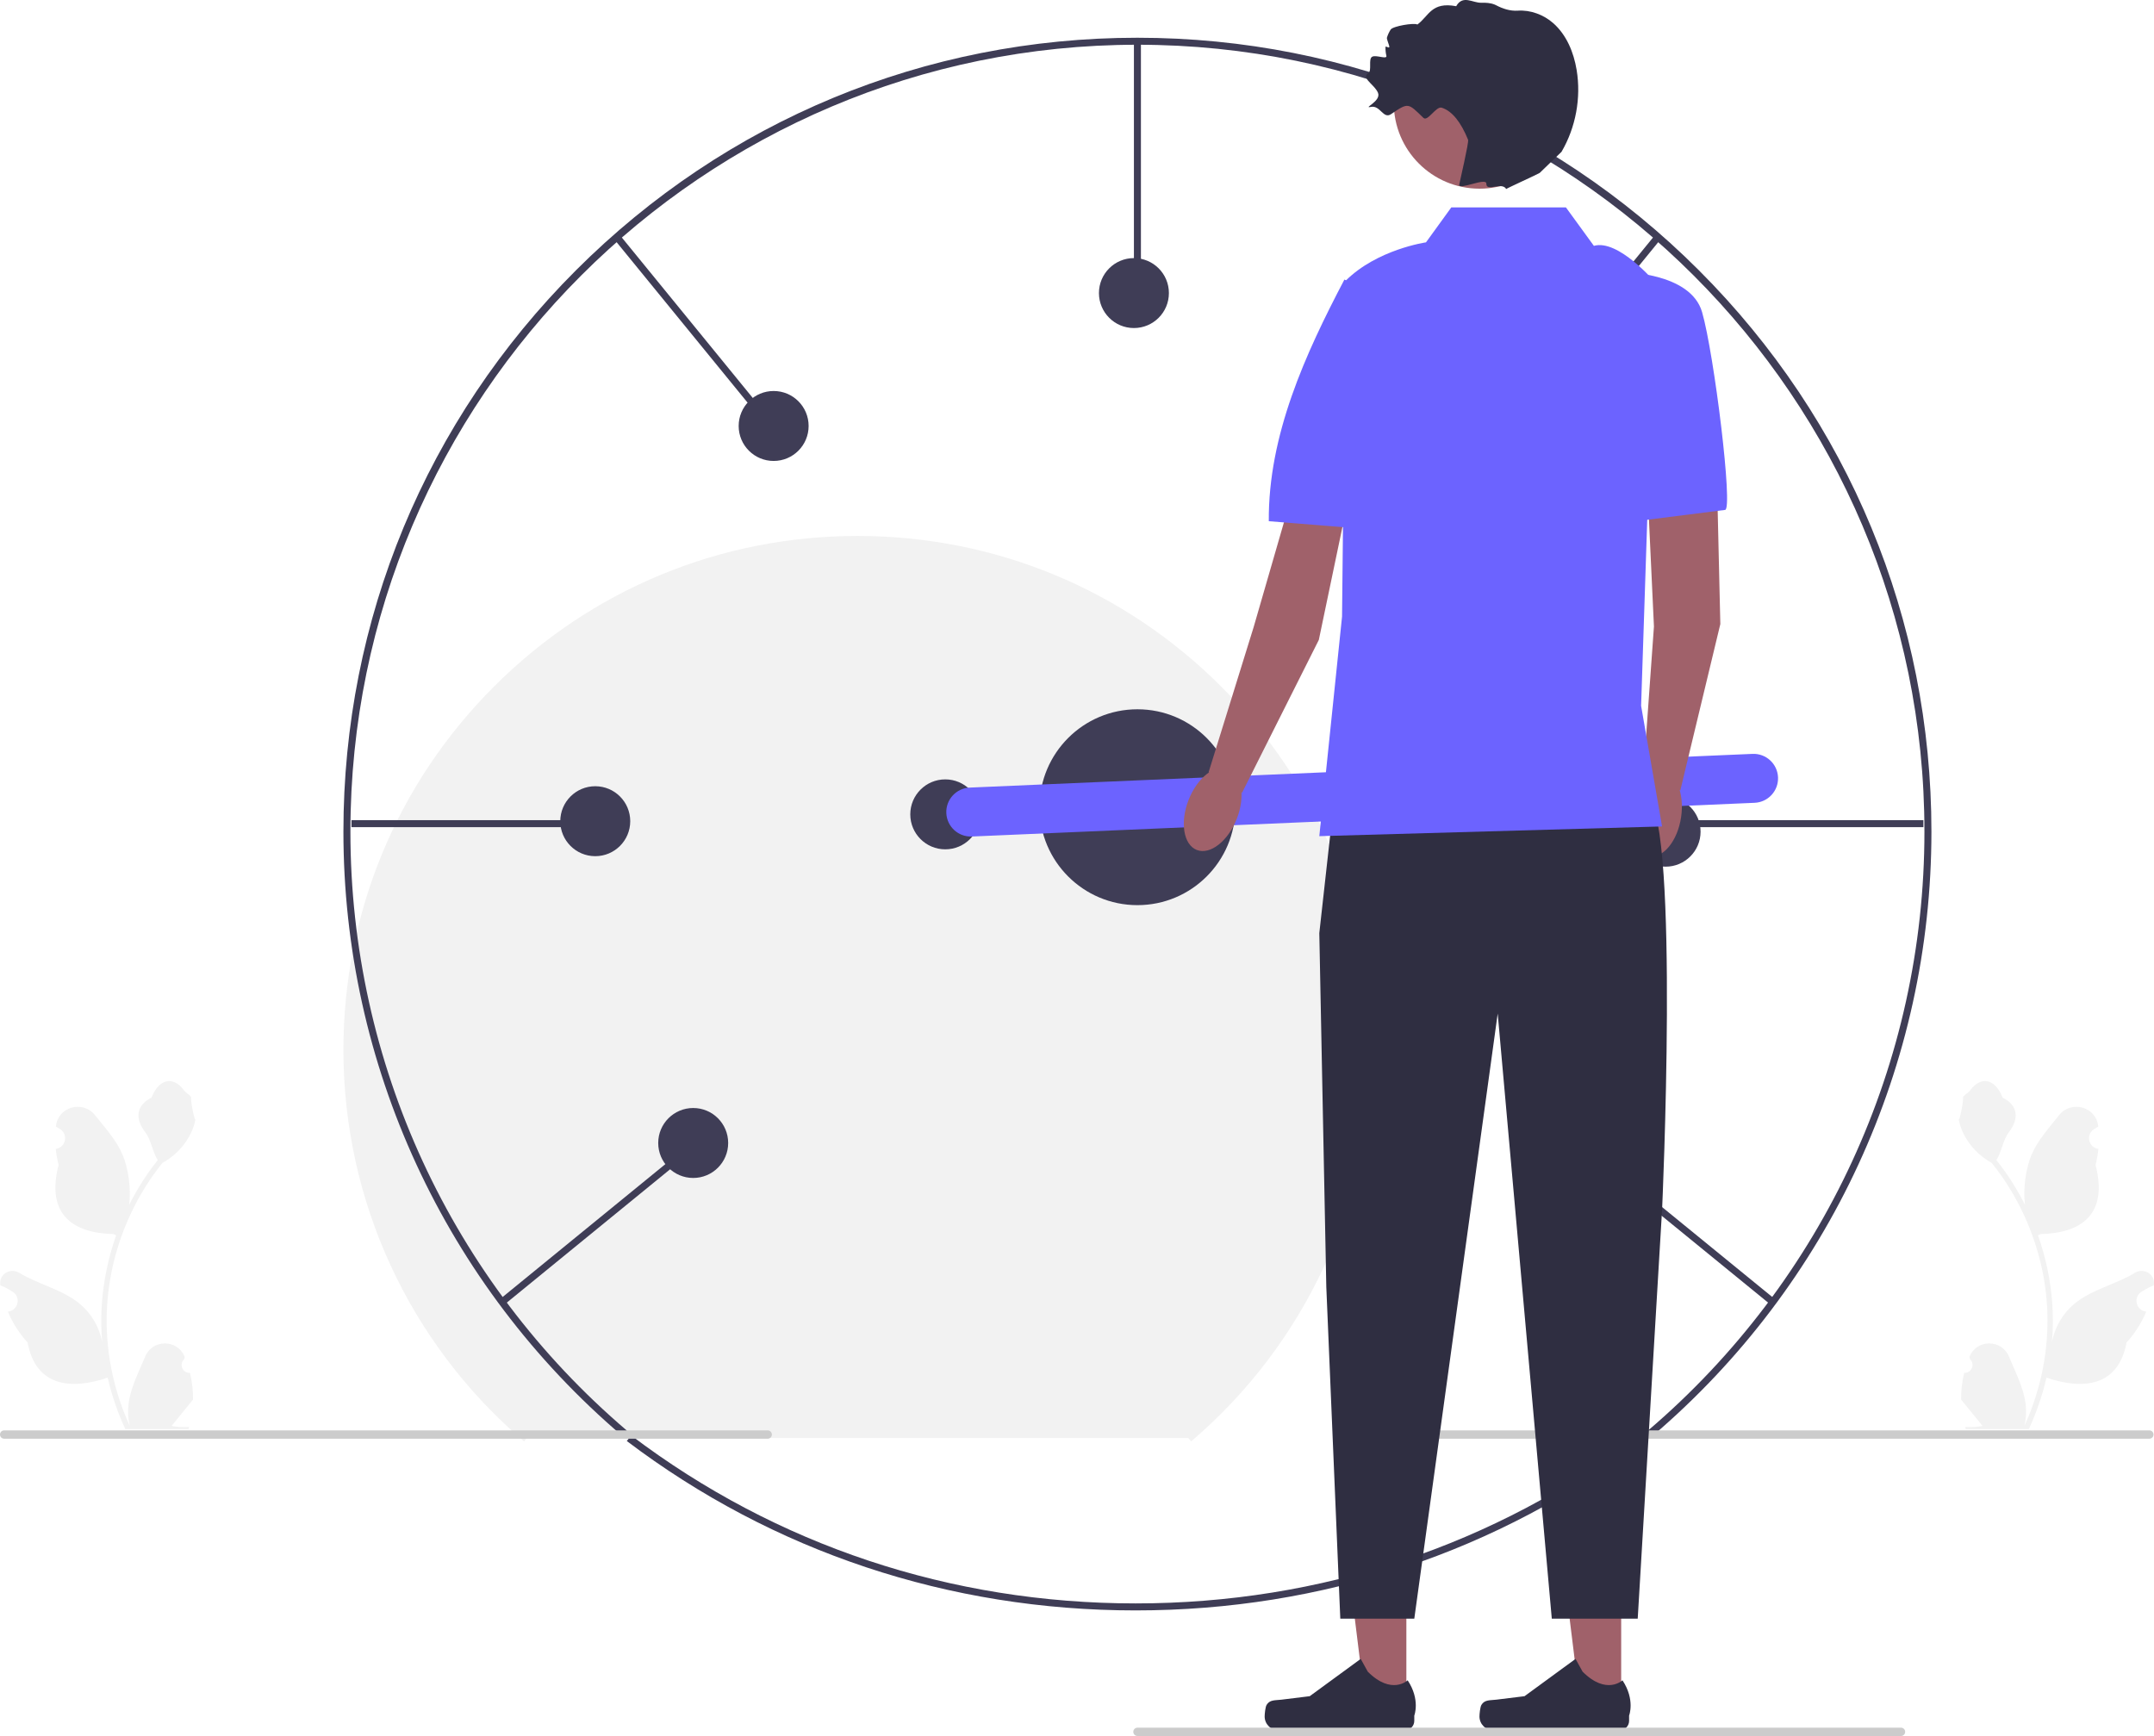
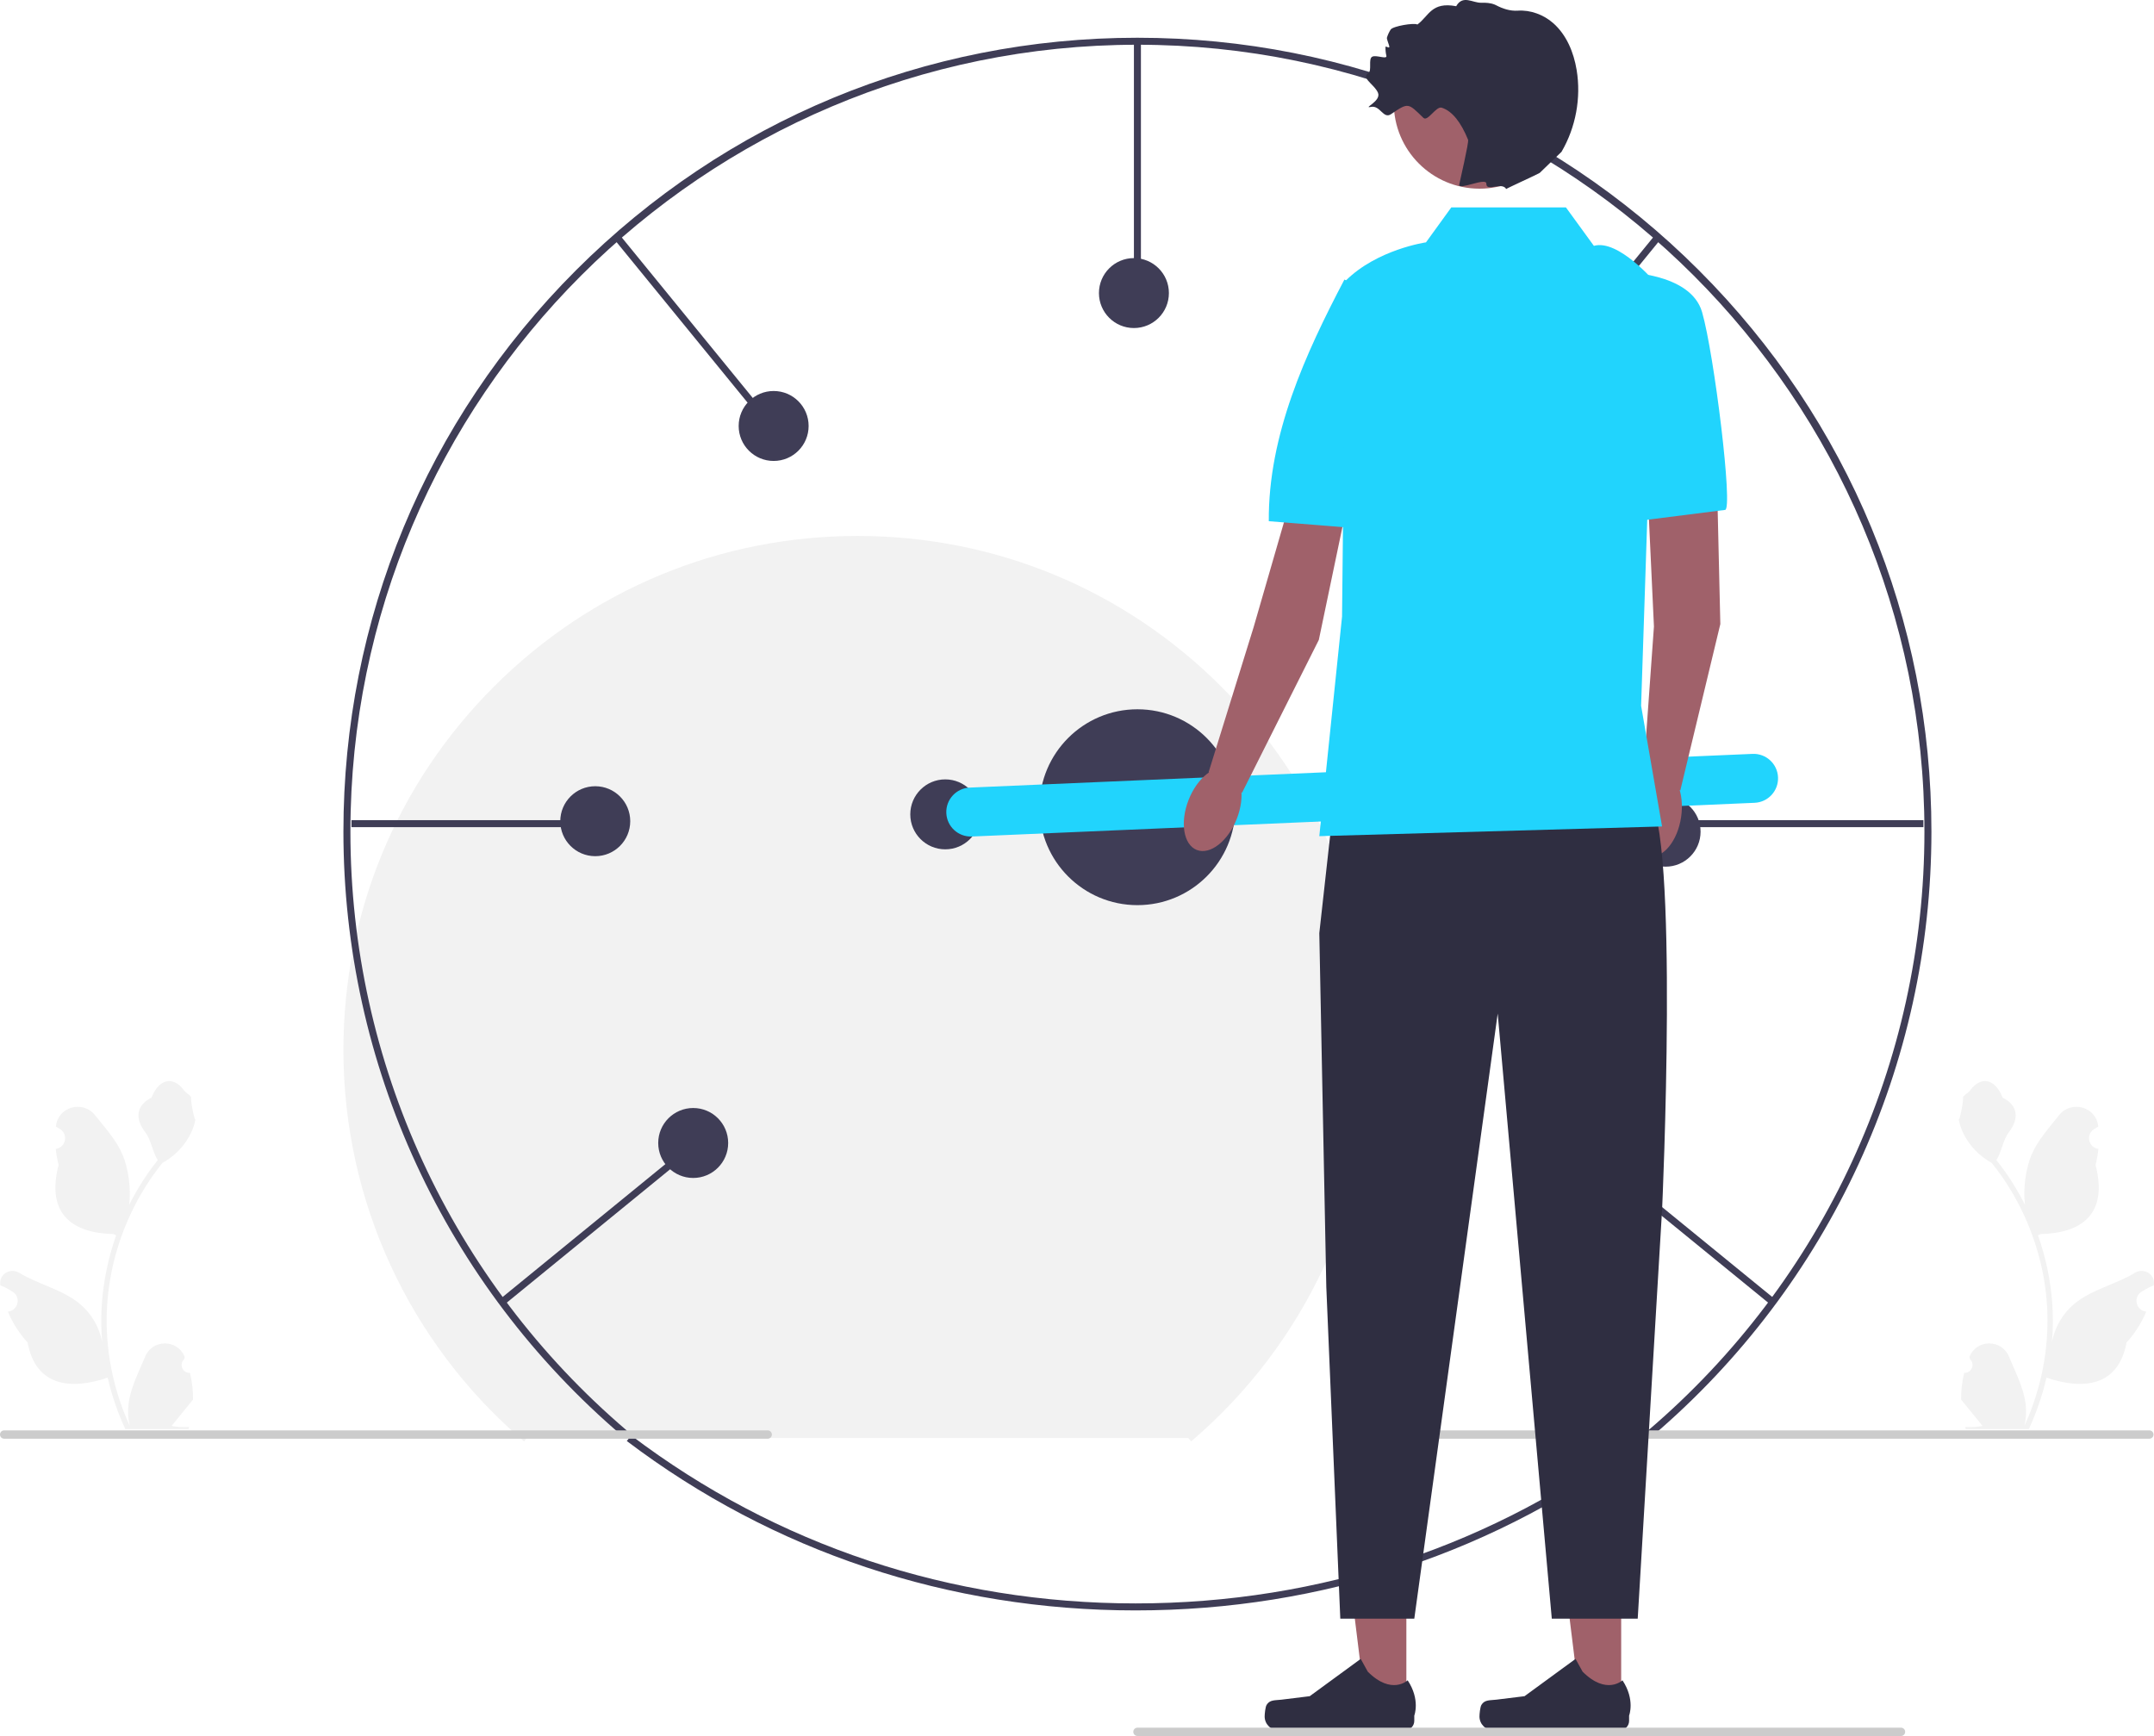
<svg xmlns="http://www.w3.org/2000/svg" width="615.81" height="496.342" viewBox="0 0 615.81 496.342">
  <path d="M324.648,460.435c-53.301,0-103.599-16.748-145.455-48.435l1.277-1.574c41.488,31.407,91.344,48.009,144.178,48.009,52.875,0,102.762-16.625,144.268-48.077l1.278,1.574c-41.874,31.73-92.203,48.503-145.545,48.503Z" fill="#3f3d56" />
  <g>
    <path d="M561.551,392.516c2.066,.129,3.208-2.437,1.645-3.933l-.155-.618c.02-.05,.041-.099,.062-.148,2.089-4.982,9.17-4.947,11.241,.042,1.839,4.428,4.179,8.864,4.756,13.546,.258,2.067,.142,4.172-.316,6.2,4.308-9.411,6.575-19.687,6.575-30.021,0-2.597-.142-5.193-.433-7.783-.239-2.119-.568-4.224-.995-6.31-2.306-11.277-7.299-22.018-14.5-30.99-3.462-1.892-6.349-4.851-8.093-8.397-.626-1.279-1.117-2.655-1.35-4.056,.394,.052,1.486-5.949,1.188-6.317,.549-.833,1.532-1.247,2.131-2.06,2.982-4.043,7.091-3.337,9.236,2.157,4.582,2.313,4.627,6.148,1.815,9.837-1.789,2.347-2.035,5.522-3.604,8.035,.162,.207,.329,.407,.491,.614,2.961,3.798,5.522,7.88,7.681,12.169-.61-4.766,.291-10.508,1.826-14.21,1.748-4.217,5.025-7.769,7.91-11.415,3.466-4.379,10.573-2.468,11.184,3.083,.006,.054,.012,.107,.017,.161-.429,.242-.848,.499-1.259,.77-2.339,1.547-1.531,5.174,1.241,5.602l.063,.01c-.155,1.544-.42,3.074-.807,4.579,3.702,14.316-4.29,19.53-15.701,19.764-.252,.129-.497,.258-.749,.381,1.156,3.255,2.08,6.594,2.764,9.979,.614,2.99,1.04,6.013,1.279,9.049,.297,3.83,.271,7.68-.052,11.503l.019-.136c.82-4.211,3.107-8.145,6.427-10.87,4.946-4.063,11.933-5.559,17.268-8.824,2.568-1.572,5.859,.459,5.411,3.437l-.022,.143c-.794,.323-1.569,.698-2.319,1.117-.429,.242-.848,.499-1.259,.77-2.339,1.547-1.531,5.174,1.241,5.602l.063,.01c.045,.006,.084,.013,.129,.019-1.363,3.236-3.262,6.239-5.639,8.829-2.315,12.497-12.256,13.683-22.89,10.044h-.006c-1.163,5.064-2.861,10.011-5.044,14.726h-18.02c-.065-.2-.123-.407-.181-.607,1.666,.103,3.346,.006,4.986-.297-1.337-1.641-2.674-3.294-4.011-4.935-.032-.032-.058-.065-.084-.097-.678-.84-1.363-1.673-2.041-2.512l-0-.001c-.042-2.578,.267-5.147,.879-7.64l.001-0Z" fill="#f2f2f2" />
    <path d="M54.3,392.516c-2.066,.129-3.208-2.437-1.645-3.933l.155-.618c-.02-.05-.041-.099-.062-.148-2.089-4.982-9.17-4.947-11.241,.042-1.839,4.428-4.179,8.864-4.756,13.546-.258,2.067-.142,4.172,.316,6.2-4.308-9.411-6.575-19.687-6.575-30.021,0-2.597,.142-5.193,.433-7.783,.239-2.119,.568-4.224,.995-6.31,2.306-11.277,7.299-22.018,14.5-30.99,3.462-1.892,6.349-4.851,8.093-8.397,.626-1.279,1.117-2.655,1.35-4.056-.394,.052-1.486-5.949-1.188-6.317-.549-.833-1.532-1.247-2.131-2.06-2.982-4.043-7.091-3.337-9.236,2.157-4.582,2.313-4.627,6.148-1.815,9.837,1.789,2.347,2.035,5.522,3.604,8.035-.162,.207-.329,.407-.491,.614-2.961,3.798-5.522,7.88-7.681,12.169,.61-4.766-.291-10.508-1.826-14.21-1.748-4.217-5.025-7.769-7.91-11.415-3.466-4.379-10.573-2.468-11.184,3.083-.006,.054-.012,.107-.017,.161,.429,.242,.848,.499,1.259,.77,2.339,1.547,1.531,5.174-1.241,5.602l-.063,.01c.155,1.544,.42,3.074,.807,4.579-3.702,14.316,4.29,19.53,15.701,19.764,.252,.129,.497,.258,.749,.381-1.156,3.255-2.08,6.594-2.764,9.979-.614,2.99-1.04,6.013-1.279,9.049-.297,3.83-.271,7.68,.052,11.503l-.019-.136c-.82-4.211-3.107-8.145-6.427-10.87-4.946-4.063-11.933-5.559-17.268-8.824-2.568-1.572-5.859,.459-5.411,3.437l.022,.143c.794,.323,1.569,.698,2.319,1.117,.429,.242,.848,.499,1.259,.77,2.339,1.547,1.531,5.174-1.241,5.602l-.063,.01c-.045,.006-.084,.013-.129,.019,1.363,3.236,3.262,6.239,5.639,8.829,2.315,12.497,12.256,13.683,22.89,10.044h.006c1.163,5.064,2.861,10.011,5.044,14.726h18.02c.065-.2,.123-.407,.181-.607-1.666,.103-3.346,.006-4.986-.297,1.337-1.641,2.674-3.294,4.011-4.935,.032-.032,.058-.065,.084-.097,.678-.84,1.363-1.673,2.041-2.512l0-.001c.042-2.578-.267-5.147-.879-7.64l-.001-0Z" fill="#f2f2f2" />
    <path d="M150.665,411.125l-.84,.985c-32.821-27.992-51.645-68.769-51.645-111.876,0-39.266,15.29-76.181,43.054-103.946,27.764-27.764,64.679-43.054,103.946-43.054s76.181,15.29,103.946,43.054c27.764,27.764,43.054,64.679,43.054,103.946,0,43.107-18.824,83.884-51.645,111.876l-.84-.985" fill="#f2f2f2" />
    <path d="M472.428,410.552l-1.298-1.521c50.237-42.845,79.049-105.26,79.049-171.239,0-124.065-100.935-225-225-225S100.179,113.726,100.179,237.792c0,65.979,28.812,128.395,79.049,171.239l-1.298,1.521c-50.683-43.226-79.751-106.194-79.751-172.761,0-60.636,23.612-117.641,66.485-160.515C207.539,34.403,264.544,10.792,325.179,10.792s117.641,23.612,160.515,66.485c42.874,42.874,66.485,99.879,66.485,160.515,0,66.566-29.068,129.535-79.751,172.761Z" fill="#3f3d56" />
    <path d="M395,410.152c0,.66,.53,1.19,1.19,1.19h218.29c.66,0,1.19-.53,1.19-1.19,0-.66-.53-1.19-1.19-1.19h-218.29c-.66,0-1.19,.53-1.19,1.19Z" fill="#ccc" />
    <rect x="324.179" y="11.792" width="2" height="69.402" fill="#3f3d56" />
    <rect x="100.479" y="234.493" width="69.401" height="2" fill="#3f3d56" />
    <rect x="197.179" y="59.792" width="2" height="69.401" transform="translate(-15.10394 146.5896) rotate(-39.21836)" fill="#3f3d56" />
    <rect x="135.478" y="349.492" width="69.402" height="2" transform="translate(-183.314 186.6379) rotate(-39.23231)" fill="#3f3d56" />
    <rect x="480.479" y="234.493" width="69.401" height="2" fill="#3f3d56" />
    <rect x="417.479" y="93.492" width="69.401" height="2" transform="translate(93.08822 385.0928) rotate(-50.78538)" fill="#3f3d56" />
    <rect x="479.18" y="315.791" width="2" height="69.402" transform="translate(-94.96923 500.8953) rotate(-50.78127)" fill="#3f3d56" />
    <circle cx="325.179" cy="230.792" r="28" fill="#3f3d56" />
    <circle cx="454.179" cy="327.792" r="10" fill="#3f3d56" />
    <circle cx="476.179" cy="237.792" r="10" fill="#3f3d56" />
    <circle cx="428.179" cy="121.792" r="10" fill="#3f3d56" />
    <circle cx="324.179" cy="83.792" r="10" fill="#3f3d56" />
    <circle cx="221.179" cy="121.792" r="10" fill="#3f3d56" />
    <circle cx="170.179" cy="234.792" r="10" fill="#3f3d56" />
    <circle cx="198.179" cy="326.792" r="10" fill="#3f3d56" />
    <g>
      <circle cx="270.241" cy="232.834" r="10" fill="#3f3d56" />
-       <rect x="270.433" y="220.356" width="238" height="14" rx="7" ry="7" transform="translate(-9.42125 16.96564) rotate(-2.46588)" fill="#6c63ff" />
+       <rect x="270.433" y="220.356" width="238" height="14" rx="7" ry="7" transform="translate(-9.42125 16.96564) rotate(-2.46588)" fill="#21d4fd" />
    </g>
    <g>
      <g>
        <polygon points="402.067 487.721 390.405 487.72 384.856 442.734 402.07 442.735 402.067 487.721" fill="#a0616a" />
        <path d="M362.109,487.456h0c-.363,.612-.555,2.586-.555,3.297h0c0,2.186,1.772,3.958,3.958,3.958h36.119c1.491,0,2.7-1.209,2.7-2.7v-1.504s1.787-4.519-1.892-10.09c0,0-4.572,4.362-11.404-2.47l-2.015-3.65-14.583,10.665-8.083,.995c-1.768,.218-3.336-.034-4.246,1.498Z" fill="#2f2e41" />
      </g>
      <g>
        <polygon points="463.481 487.721 451.818 487.72 446.27 442.734 463.484 442.735 463.481 487.721" fill="#a0616a" />
        <path d="M423.523,487.456h0c-.363,.612-.555,2.586-.555,3.297h0c0,2.186,1.772,3.958,3.958,3.958h36.119c1.491,0,2.7-1.209,2.7-2.7v-1.504s1.787-4.519-1.892-10.09c0,0-4.572,4.362-11.404-2.47l-2.015-3.65-14.583,10.665-8.083,.995c-1.768,.218-3.336-.034-4.246,1.498Z" fill="#2f2e41" />
      </g>
      <g>
        <polygon points="490.594 125.591 491.828 178.425 480.393 225.977 469.747 222.439 472.848 179.12 470.12 120.749 490.594 125.591" fill="#a0616a" />
        <ellipse cx="473.298" cy="232.508" rx="12.466" ry="7.402" transform="translate(175.3206 667.5723) rotate(-81.75525)" fill="#a0616a" />
-         <path d="M463.68,77.795s19.621-.045,22.935,11.453c3.445,11.955,8.941,56.542,6.564,56.544l-24.497,3.096-5.002-71.093Z" fill="#6c63ff" />
+         <path d="M463.68,77.795s19.621-.045,22.935,11.453c3.445,11.955,8.941,56.542,6.564,56.544l-24.497,3.096-5.002-71.093Z" fill="#21d4fd" />
      </g>
      <g>
        <polygon points="387.854 131.222 377.042 182.952 355.093 226.658 345.53 220.793 358.401 179.313 375.018 121.851 387.854 131.222" fill="#a0616a" />
        <ellipse cx="346.698" cy="231.405" rx="12.466" ry="7.402" transform="translate(4.79208 469.8336) rotate(-68.61132)" fill="#a0616a" />
-         <path d="M384.357,79.922s10.729,4.785,13.73,16.368c2.729,10.536,9.477,56.901-10.349,54.725l-25-2c-.177-24.608,10.446-47.809,21.619-69.092Z" fill="#6c63ff" />
+         <path d="M384.357,79.922s10.729,4.785,13.73,16.368c2.729,10.536,9.477,56.901-10.349,54.725l-25-2c-.177-24.608,10.446-47.809,21.619-69.092Z" fill="#21d4fd" />
      </g>
      <path d="M381.179,230.792l-4,36,2,101.157,4,94.843h21.157l23.843-173,15.465,173h24.567l6.968-117s5-109-4-118-90,3-90,3Z" fill="#2f2e41" />
-       <path d="M447.679,59.292h-32.76l-7.24,10s-14,2-23,11l-1,96-6.5,62.776,97.992-2.776-5.992-34.5,3.992-121.087s-10.492-12.413-17.492-10.413l-8-11Z" fill="#6c63ff" />
+       <path d="M447.679,59.292h-32.76l-7.24,10s-14,2-23,11l-1,96-6.5,62.776,97.992-2.776-5.992-34.5,3.992-121.087s-10.492-12.413-17.492-10.413l-8-11Z" fill="#21d4fd" />
      <circle cx="422.985" cy="29.433" r="24.512" fill="#a0616a" />
      <path d="M444.044,6.608c-2.742-2.415-6.506-3.805-10.096-3.559-2.176,.149-4.29-.535-6.222-1.548-.131-.069-.264-.131-.4-.187-1.218-.503-2.572-.56-3.89-.528-2.402,.058-5.243-2.351-7.123,.99-7.119-1.341-7.776,2.796-11.09,5.234-.939-.554-7.011,.455-7.65,1.451-.487,.759-.825,1.532-1.054,2.282-.147,.481,.741,2.238,.674,2.691s-1.091-.397-1.099,.009c-.023,1.087,.129,1.969,.256,2.461,.325,1.255-3.008-.353-4.102,.344-1.094,.697,.021,3.92-1.049,4.653-1.277,.875-.431,1.841,.681,2.984,.767,.788,1.661,1.659,2.074,2.642,1.014,2.409-4.557,4.544-1.993,4.035,2.646-.525,3.509,3.593,5.735,2.07,5.037-3.447,4.855-3.164,9.25,1.07,1.221,1.176,3.618-3.428,5.232-2.912,3.041,.974,5.526,4.237,7.534,9.169,.284,.698-2.41,12.088-2.534,12.831-.288,1.732,7.776-2.176,7.754-.287-.028,2.493,4.403-.649,5.679,1.536,.16-.199,9.15-4.287,9.581-4.605l6.229-6.021c4.083-6.987,5.642-15.415,4.329-23.4-.827-5.03-2.882-10.038-6.707-13.407Z" fill="#2f2e41" />
    </g>
    <path d="M324,495.152c0,.66,.53,1.19,1.19,1.19h218.29c.66,0,1.19-.53,1.19-1.19,0-.66-.53-1.19-1.19-1.19h-218.29c-.66,0-1.19,.53-1.19,1.19Z" fill="#ccc" />
    <path d="M0,410.152c0,.66,.53,1.19,1.19,1.19H219.48c.66,0,1.19-.53,1.19-1.19,0-.66-.53-1.19-1.19-1.19H1.19c-.66,0-1.19,.53-1.19,1.19Z" fill="#ccc" />
  </g>
</svg>
